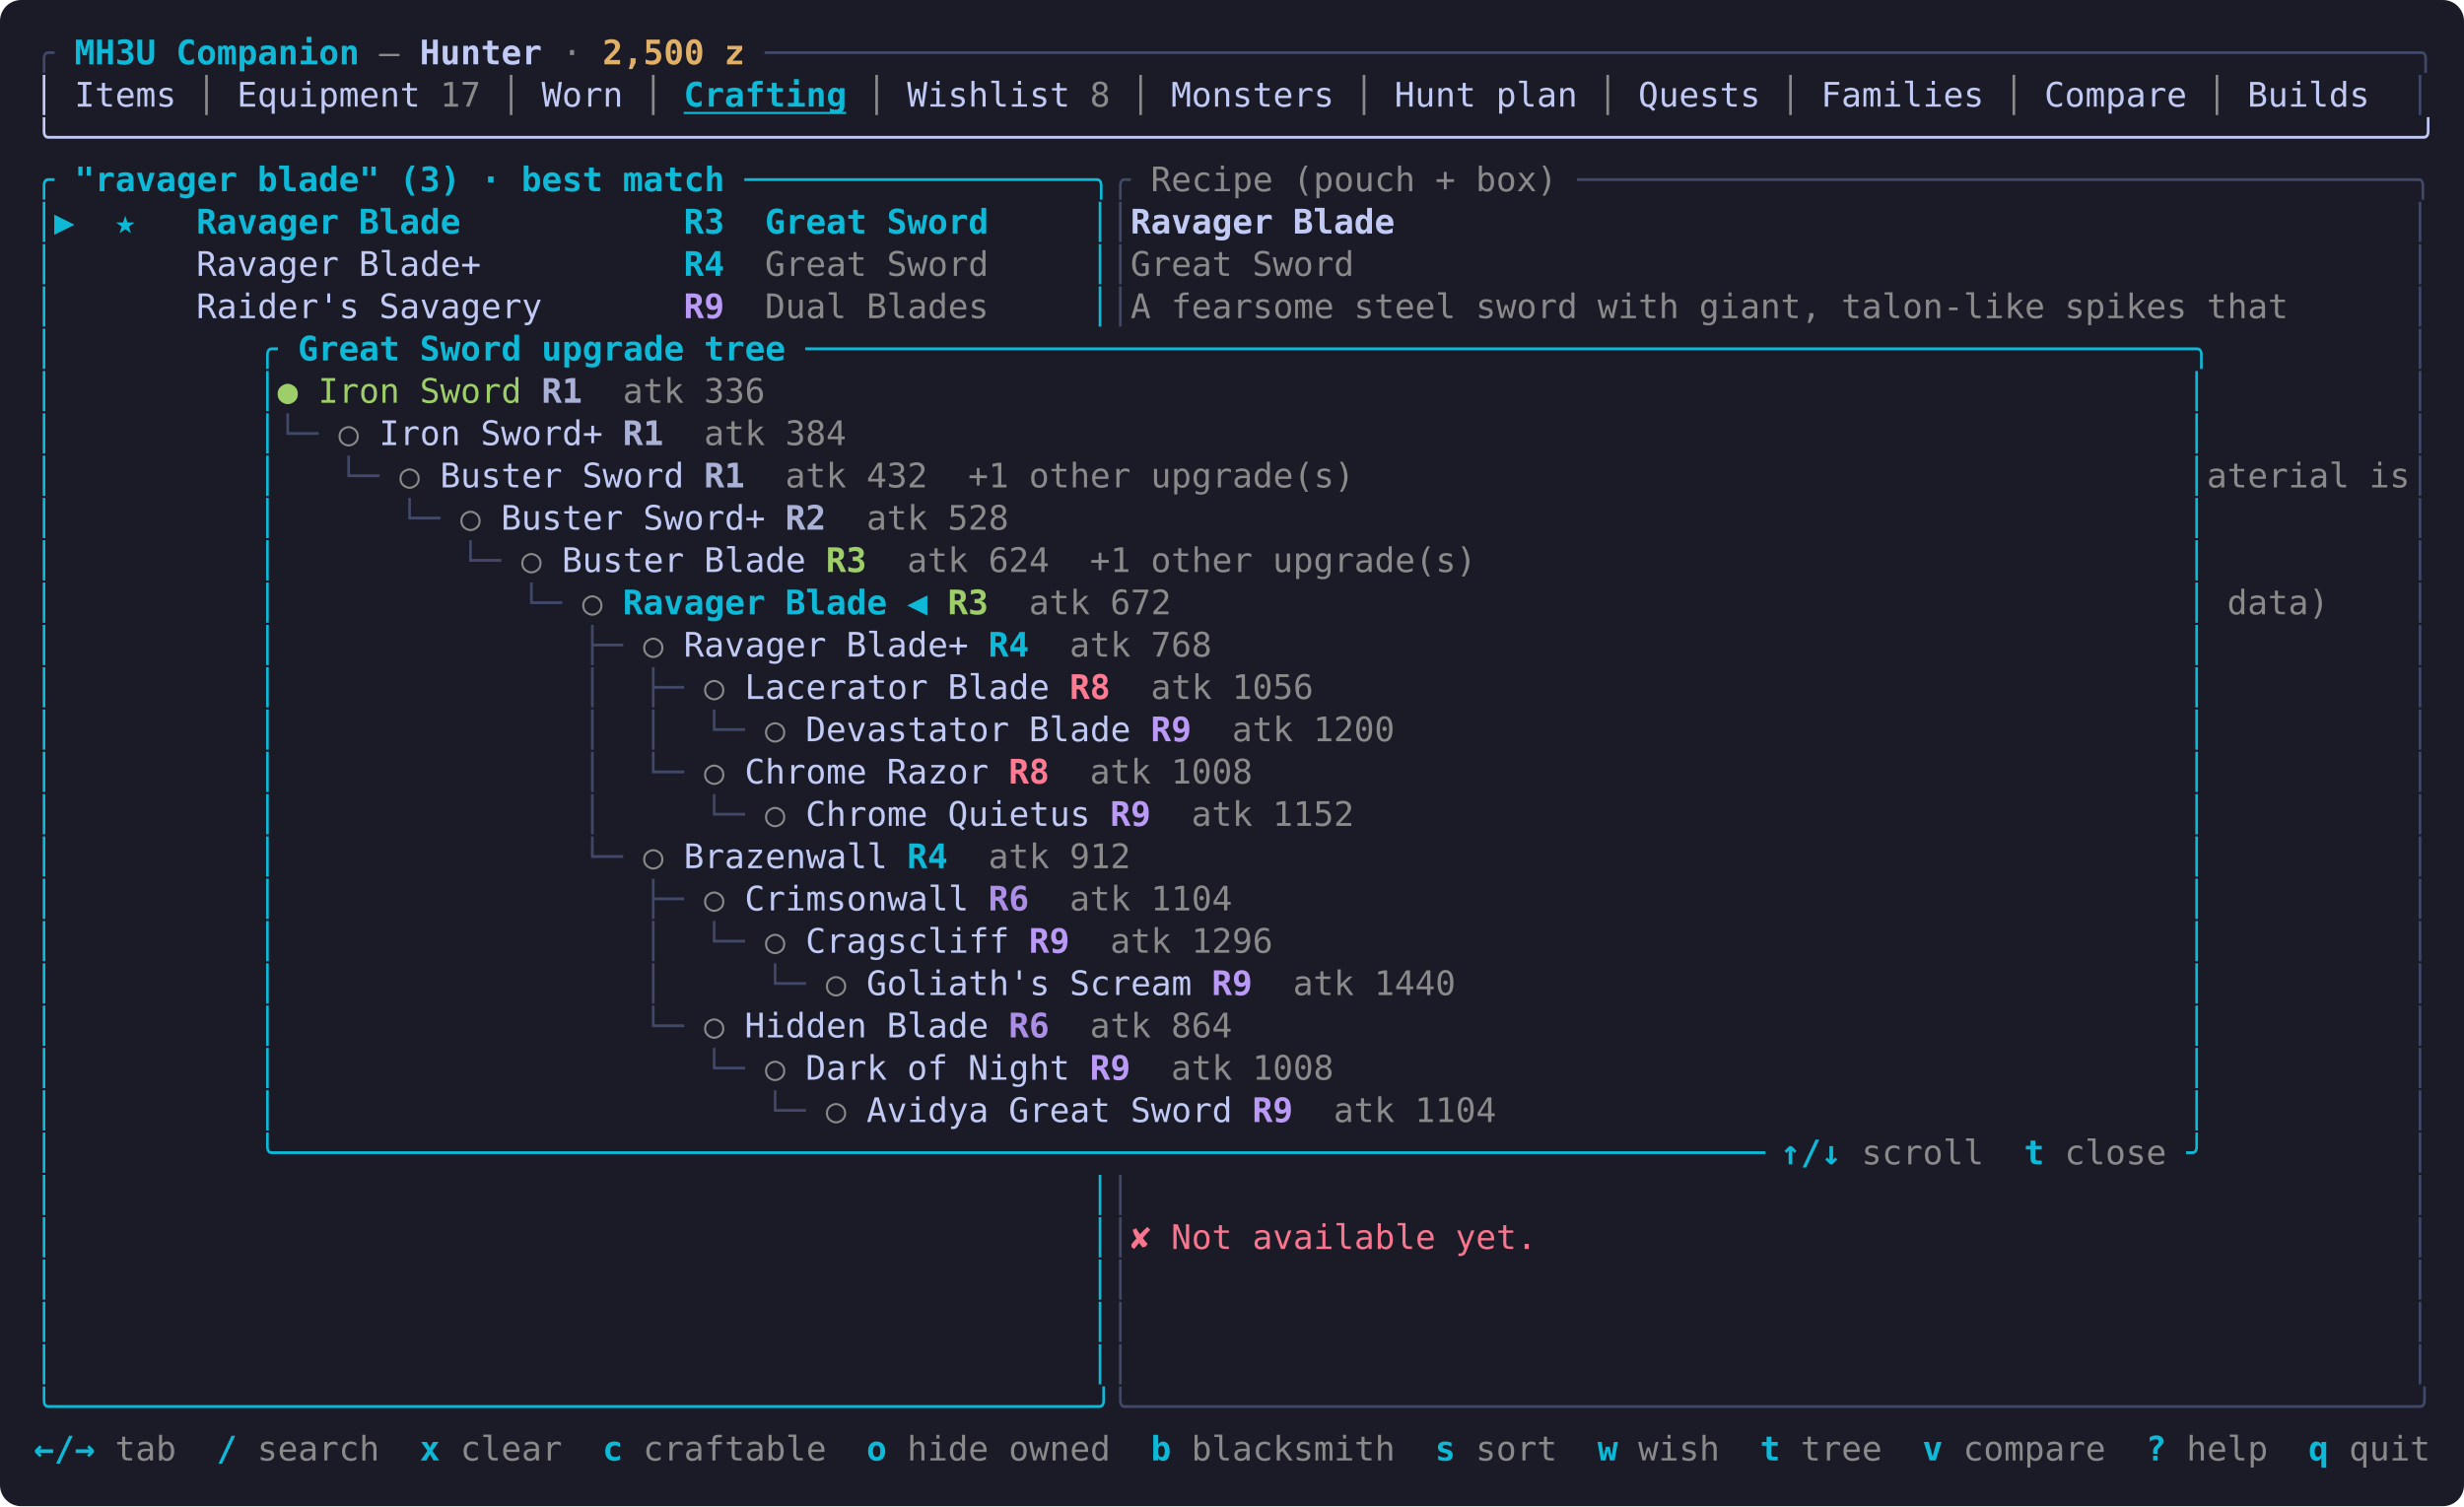
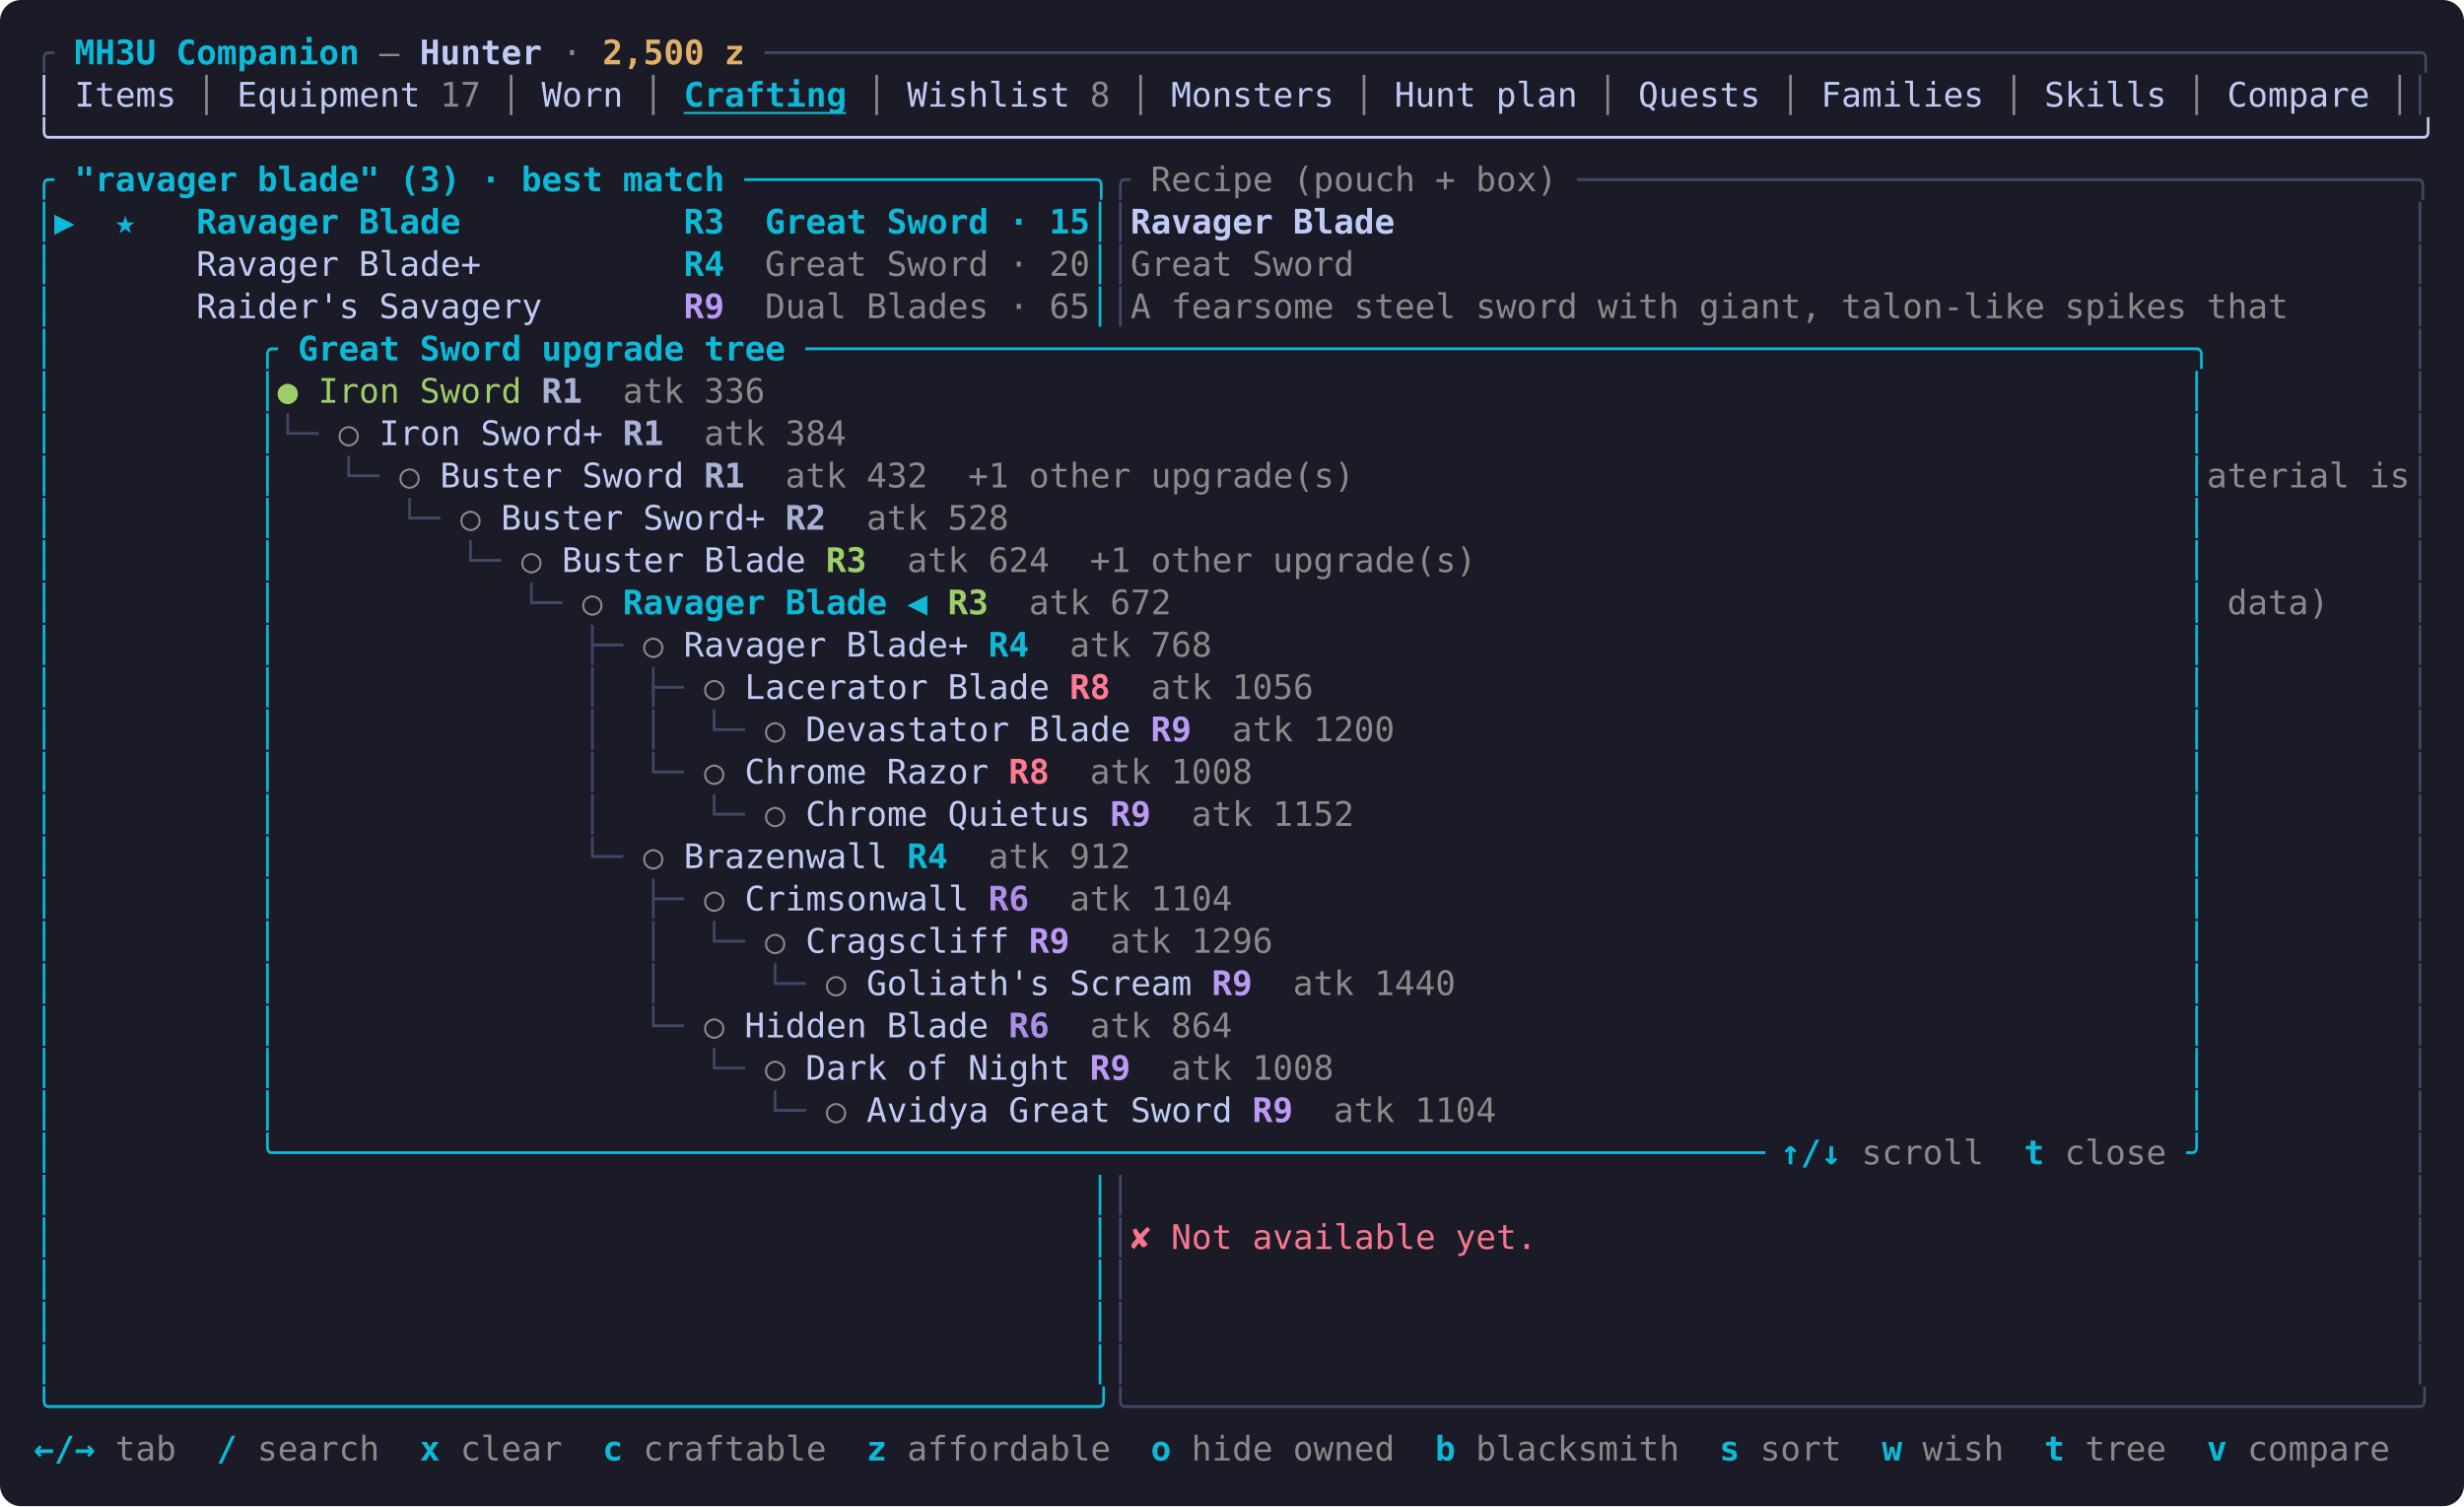
<svg xmlns="http://www.w3.org/2000/svg" width="1164.8" height="712" viewBox="0 0 1164.8 712" role="img">
  <rect width="100%" height="100%" rx="10" fill="#1a1b26" />
  <g font-family="'JetBrains Mono','JetBrainsMono Nerd Font','DejaVu Sans Mono',Menlo,Consolas,monospace" font-size="16">
    <text x="16.0" y="30.4" textLength="9.6" lengthAdjust="spacing" fill="#414868">╭</text>
    <text x="35.2" y="30.4" textLength="38.4" lengthAdjust="spacing" fill="#0db9d7" font-weight="bold">MH3U</text>
    <text x="83.2" y="30.4" textLength="86.4" lengthAdjust="spacing" fill="#0db9d7" font-weight="bold">Companion</text>
    <text x="179.2" y="30.4" textLength="9.6" lengthAdjust="spacing" fill="#8a8a8a">—</text>
    <text x="198.4" y="30.4" textLength="57.6" lengthAdjust="spacing" fill="#c0caf5" font-weight="bold">Hunter</text>
    <text x="265.6" y="30.4" textLength="9.6" lengthAdjust="spacing" fill="#8a8a8a">·</text>
    <text x="284.8" y="30.4" textLength="48.0" lengthAdjust="spacing" fill="#e0af68" font-weight="bold">2,500</text>
    <text x="342.4" y="30.4" textLength="9.6" lengthAdjust="spacing" fill="#e0af68" font-weight="bold">z</text>
    <text x="361.6" y="30.4" textLength="787.2" lengthAdjust="spacing" fill="#414868">─────────────────────────────────────────────────────────────────────────────────╮</text>
    <text x="16.0" y="50.4" textLength="9.6" lengthAdjust="spacing" fill="#c0caf5">│</text>
    <text x="35.2" y="50.4" textLength="48.0" lengthAdjust="spacing" fill="#c0caf5">Items</text>
    <text x="92.8" y="50.4" textLength="9.6" lengthAdjust="spacing" fill="#8a8a8a">│</text>
    <text x="112.0" y="50.4" textLength="86.4" lengthAdjust="spacing" fill="#c0caf5">Equipment</text>
    <text x="208.0" y="50.4" textLength="19.2" lengthAdjust="spacing" fill="#8a8a8a">17</text>
    <text x="236.8" y="50.4" textLength="9.6" lengthAdjust="spacing" fill="#8a8a8a">│</text>
    <text x="256.0" y="50.4" textLength="38.4" lengthAdjust="spacing" fill="#c0caf5">Worn</text>
    <text x="304.0" y="50.4" textLength="9.6" lengthAdjust="spacing" fill="#8a8a8a">│</text>
    <text x="323.2" y="50.4" textLength="76.8" lengthAdjust="spacing" fill="#0db9d7" font-weight="bold">Crafting</text>
    <line x1="323.2" y1="53.4" x2="400.0" y2="53.4" stroke="#0db9d7" stroke-width="1" />
    <text x="409.6" y="50.4" textLength="9.6" lengthAdjust="spacing" fill="#8a8a8a">│</text>
    <text x="428.8" y="50.4" textLength="76.8" lengthAdjust="spacing" fill="#c0caf5">Wishlist</text>
    <text x="515.2" y="50.4" textLength="9.6" lengthAdjust="spacing" fill="#8a8a8a">8</text>
    <text x="534.4" y="50.4" textLength="9.6" lengthAdjust="spacing" fill="#8a8a8a">│</text>
    <text x="553.6" y="50.4" textLength="76.8" lengthAdjust="spacing" fill="#c0caf5">Monsters</text>
    <text x="640.0" y="50.4" textLength="9.6" lengthAdjust="spacing" fill="#8a8a8a">│</text>
    <text x="659.2" y="50.4" textLength="38.4" lengthAdjust="spacing" fill="#c0caf5">Hunt</text>
    <text x="707.2" y="50.4" textLength="38.4" lengthAdjust="spacing" fill="#c0caf5">plan</text>
    <text x="755.2" y="50.4" textLength="9.6" lengthAdjust="spacing" fill="#8a8a8a">│</text>
    <text x="774.4" y="50.4" textLength="57.6" lengthAdjust="spacing" fill="#c0caf5">Quests</text>
    <text x="841.6" y="50.4" textLength="9.6" lengthAdjust="spacing" fill="#8a8a8a">│</text>
    <text x="860.8" y="50.4" textLength="76.8" lengthAdjust="spacing" fill="#c0caf5">Families</text>
    <text x="947.2" y="50.4" textLength="9.6" lengthAdjust="spacing" fill="#8a8a8a">│</text>
-     <text x="966.4" y="50.4" textLength="67.2" lengthAdjust="spacing" fill="#c0caf5">Compare</text>
-     <text x="1043.2" y="50.4" textLength="9.6" lengthAdjust="spacing" fill="#8a8a8a">│</text>
-     <text x="1062.4" y="50.4" textLength="57.6" lengthAdjust="spacing" fill="#c0caf5">Builds</text>
+     <text x="966.4" y="50.4" textLength="57.6" lengthAdjust="spacing" fill="#c0caf5">Skills</text>
+     <text x="1033.6" y="50.4" textLength="9.6" lengthAdjust="spacing" fill="#8a8a8a">│</text>
+     <text x="1052.8" y="50.4" textLength="67.2" lengthAdjust="spacing" fill="#c0caf5">Compare</text>
+     <text x="1129.6" y="50.4" textLength="9.6" lengthAdjust="spacing" fill="#8a8a8a">│</text>
    <text x="1139.2" y="50.4" textLength="9.6" lengthAdjust="spacing" fill="#414868">│</text>
    <text x="16.0" y="70.4" textLength="1132.8" lengthAdjust="spacing" fill="#c0caf5">╰────────────────────────────────────────────────────────────────────────────────────────────────────────────────────╯</text>
    <text x="16.0" y="90.4" textLength="9.6" lengthAdjust="spacing" fill="#0db9d7">╭</text>
    <text x="35.2" y="90.4" textLength="76.8" lengthAdjust="spacing" fill="#0db9d7" font-weight="bold">"ravager</text>
    <text x="121.6" y="90.4" textLength="57.6" lengthAdjust="spacing" fill="#0db9d7" font-weight="bold">blade"</text>
    <text x="188.8" y="90.4" textLength="28.8" lengthAdjust="spacing" fill="#0db9d7" font-weight="bold">(3)</text>
    <text x="227.2" y="90.4" textLength="9.6" lengthAdjust="spacing" fill="#0db9d7" font-weight="bold">·</text>
    <text x="246.4" y="90.4" textLength="38.4" lengthAdjust="spacing" fill="#0db9d7" font-weight="bold">best</text>
    <text x="294.4" y="90.4" textLength="48.0" lengthAdjust="spacing" fill="#0db9d7" font-weight="bold">match</text>
    <text x="352.0" y="90.4" textLength="172.8" lengthAdjust="spacing" fill="#0db9d7">─────────────────╮</text>
    <text x="524.8" y="90.4" textLength="9.6" lengthAdjust="spacing" fill="#414868">╭</text>
    <text x="544.0" y="90.4" textLength="57.6" lengthAdjust="spacing" fill="#8a8a8a">Recipe</text>
    <text x="611.2" y="90.4" textLength="57.6" lengthAdjust="spacing" fill="#8a8a8a">(pouch</text>
    <text x="678.4" y="90.4" textLength="9.6" lengthAdjust="spacing" fill="#8a8a8a">+</text>
    <text x="697.6" y="90.4" textLength="38.4" lengthAdjust="spacing" fill="#8a8a8a">box)</text>
    <text x="745.6" y="90.4" textLength="403.2" lengthAdjust="spacing" fill="#414868">─────────────────────────────────────────╮</text>
    <text x="16.0" y="110.4" textLength="9.6" lengthAdjust="spacing" fill="#0db9d7">│</text>
    <text x="25.6" y="110.4" textLength="9.6" lengthAdjust="spacing" fill="#0db9d7" font-weight="bold">▶︎</text>
    <text x="54.4" y="110.4" textLength="9.6" lengthAdjust="spacing" fill="#0db9d7" font-weight="bold">★︎</text>
    <text x="92.8" y="110.4" textLength="67.2" lengthAdjust="spacing" fill="#0db9d7" font-weight="bold">Ravager</text>
    <text x="169.6" y="110.4" textLength="48.0" lengthAdjust="spacing" fill="#0db9d7" font-weight="bold">Blade</text>
    <text x="323.2" y="110.4" textLength="19.2" lengthAdjust="spacing" fill="#0db9d7" font-weight="bold">R3</text>
    <text x="361.6" y="110.4" textLength="48.0" lengthAdjust="spacing" fill="#0db9d7" font-weight="bold">Great</text>
    <text x="419.2" y="110.4" textLength="48.0" lengthAdjust="spacing" fill="#0db9d7" font-weight="bold">Sword</text>
+     <text x="476.8" y="110.4" textLength="9.6" lengthAdjust="spacing" fill="#0db9d7" font-weight="bold">·</text>
+     <text x="496.0" y="110.4" textLength="19.2" lengthAdjust="spacing" fill="#0db9d7" font-weight="bold">15</text>
    <text x="515.2" y="110.4" textLength="9.6" lengthAdjust="spacing" fill="#0db9d7">│</text>
    <text x="524.8" y="110.4" textLength="9.6" lengthAdjust="spacing" fill="#414868">│</text>
    <text x="534.4" y="110.4" textLength="67.2" lengthAdjust="spacing" fill="#c0caf5" font-weight="bold">Ravager</text>
    <text x="611.2" y="110.4" textLength="48.0" lengthAdjust="spacing" fill="#c0caf5" font-weight="bold">Blade</text>
    <text x="1139.2" y="110.4" textLength="9.6" lengthAdjust="spacing" fill="#414868">│</text>
    <text x="16.0" y="130.4" textLength="9.6" lengthAdjust="spacing" fill="#0db9d7">│</text>
    <text x="92.8" y="130.4" textLength="67.2" lengthAdjust="spacing" fill="#c0caf5">Ravager</text>
    <text x="169.6" y="130.4" textLength="57.6" lengthAdjust="spacing" fill="#c0caf5">Blade+</text>
    <text x="323.2" y="130.4" textLength="19.2" lengthAdjust="spacing" fill="#0db9d7" font-weight="bold">R4</text>
    <text x="361.6" y="130.4" textLength="48.0" lengthAdjust="spacing" fill="#8a8a8a">Great</text>
    <text x="419.2" y="130.4" textLength="48.0" lengthAdjust="spacing" fill="#8a8a8a">Sword</text>
+     <text x="476.8" y="130.4" textLength="9.6" lengthAdjust="spacing" fill="#8a8a8a">·</text>
+     <text x="496.0" y="130.4" textLength="19.2" lengthAdjust="spacing" fill="#8a8a8a">20</text>
    <text x="515.2" y="130.4" textLength="9.6" lengthAdjust="spacing" fill="#0db9d7">│</text>
    <text x="524.8" y="130.4" textLength="9.6" lengthAdjust="spacing" fill="#414868">│</text>
    <text x="534.4" y="130.4" textLength="48.0" lengthAdjust="spacing" fill="#8a8a8a">Great</text>
    <text x="592.0" y="130.4" textLength="48.0" lengthAdjust="spacing" fill="#8a8a8a">Sword</text>
    <text x="1139.2" y="130.4" textLength="9.6" lengthAdjust="spacing" fill="#414868">│</text>
    <text x="16.0" y="150.4" textLength="9.6" lengthAdjust="spacing" fill="#0db9d7">│</text>
    <text x="92.8" y="150.4" textLength="76.8" lengthAdjust="spacing" fill="#c0caf5">Raider's</text>
    <text x="179.2" y="150.4" textLength="76.8" lengthAdjust="spacing" fill="#c0caf5">Savagery</text>
    <text x="323.2" y="150.4" textLength="19.2" lengthAdjust="spacing" fill="#bb9af7" font-weight="bold">R9</text>
    <text x="361.6" y="150.4" textLength="38.4" lengthAdjust="spacing" fill="#8a8a8a">Dual</text>
    <text x="409.6" y="150.4" textLength="57.6" lengthAdjust="spacing" fill="#8a8a8a">Blades</text>
+     <text x="476.8" y="150.4" textLength="9.6" lengthAdjust="spacing" fill="#8a8a8a">·</text>
+     <text x="496.0" y="150.4" textLength="19.2" lengthAdjust="spacing" fill="#8a8a8a">65</text>
    <text x="515.2" y="150.4" textLength="9.6" lengthAdjust="spacing" fill="#0db9d7">│</text>
    <text x="524.8" y="150.4" textLength="9.6" lengthAdjust="spacing" fill="#414868">│</text>
    <text x="534.4" y="150.4" textLength="9.6" lengthAdjust="spacing" fill="#8a8a8a">A</text>
    <text x="553.6" y="150.4" textLength="76.8" lengthAdjust="spacing" fill="#8a8a8a">fearsome</text>
    <text x="640.0" y="150.4" textLength="48.0" lengthAdjust="spacing" fill="#8a8a8a">steel</text>
    <text x="697.6" y="150.4" textLength="48.0" lengthAdjust="spacing" fill="#8a8a8a">sword</text>
    <text x="755.2" y="150.4" textLength="38.4" lengthAdjust="spacing" fill="#8a8a8a">with</text>
    <text x="803.2" y="150.4" textLength="57.6" lengthAdjust="spacing" fill="#8a8a8a">giant,</text>
    <text x="870.4" y="150.4" textLength="96.0" lengthAdjust="spacing" fill="#8a8a8a">talon-like</text>
    <text x="976.0" y="150.4" textLength="57.6" lengthAdjust="spacing" fill="#8a8a8a">spikes</text>
    <text x="1043.2" y="150.4" textLength="38.4" lengthAdjust="spacing" fill="#8a8a8a">that</text>
    <text x="1139.2" y="150.4" textLength="9.6" lengthAdjust="spacing" fill="#414868">│</text>
    <text x="16.0" y="170.4" textLength="9.6" lengthAdjust="spacing" fill="#0db9d7">│</text>
    <text x="121.6" y="170.4" textLength="9.6" lengthAdjust="spacing" fill="#0db9d7">╭</text>
    <text x="140.8" y="170.4" textLength="48.0" lengthAdjust="spacing" fill="#0db9d7" font-weight="bold">Great</text>
    <text x="198.4" y="170.4" textLength="48.0" lengthAdjust="spacing" fill="#0db9d7" font-weight="bold">Sword</text>
    <text x="256.0" y="170.4" textLength="67.2" lengthAdjust="spacing" fill="#0db9d7" font-weight="bold">upgrade</text>
    <text x="332.8" y="170.4" textLength="38.4" lengthAdjust="spacing" fill="#0db9d7" font-weight="bold">tree</text>
    <text x="380.8" y="170.4" textLength="662.4" lengthAdjust="spacing" fill="#0db9d7">────────────────────────────────────────────────────────────────────╮</text>
    <text x="1139.2" y="170.4" textLength="9.6" lengthAdjust="spacing" fill="#414868">│</text>
    <text x="16.0" y="190.4" textLength="9.6" lengthAdjust="spacing" fill="#0db9d7">│</text>
    <text x="121.6" y="190.4" textLength="9.6" lengthAdjust="spacing" fill="#0db9d7">│</text>
    <text x="131.2" y="190.4" textLength="9.6" lengthAdjust="spacing" fill="#9ece6a">●</text>
    <text x="150.4" y="190.4" textLength="38.4" lengthAdjust="spacing" fill="#9ece6a">Iron</text>
    <text x="198.4" y="190.4" textLength="48.0" lengthAdjust="spacing" fill="#9ece6a">Sword</text>
    <text x="256.0" y="190.4" textLength="19.2" lengthAdjust="spacing" fill="#a9b1d6" font-weight="bold">R1</text>
    <text x="294.4" y="190.4" textLength="28.8" lengthAdjust="spacing" fill="#8a8a8a">atk</text>
    <text x="332.8" y="190.4" textLength="28.8" lengthAdjust="spacing" fill="#8a8a8a">336</text>
    <text x="1033.6" y="190.4" textLength="9.6" lengthAdjust="spacing" fill="#0db9d7">│</text>
    <text x="1139.2" y="190.4" textLength="9.6" lengthAdjust="spacing" fill="#414868">│</text>
    <text x="16.0" y="210.4" textLength="9.6" lengthAdjust="spacing" fill="#0db9d7">│</text>
    <text x="121.6" y="210.4" textLength="9.6" lengthAdjust="spacing" fill="#0db9d7">│</text>
    <text x="131.2" y="210.4" textLength="19.2" lengthAdjust="spacing" fill="#414868">└─</text>
    <text x="160.0" y="210.4" textLength="9.6" lengthAdjust="spacing" fill="#8a8a8a">○</text>
    <text x="179.2" y="210.4" textLength="38.4" lengthAdjust="spacing" fill="#c0caf5">Iron</text>
    <text x="227.2" y="210.4" textLength="57.6" lengthAdjust="spacing" fill="#c0caf5">Sword+</text>
    <text x="294.4" y="210.4" textLength="19.2" lengthAdjust="spacing" fill="#a9b1d6" font-weight="bold">R1</text>
    <text x="332.8" y="210.4" textLength="28.8" lengthAdjust="spacing" fill="#8a8a8a">atk</text>
    <text x="371.2" y="210.4" textLength="28.8" lengthAdjust="spacing" fill="#8a8a8a">384</text>
    <text x="1033.6" y="210.4" textLength="9.6" lengthAdjust="spacing" fill="#0db9d7">│</text>
    <text x="1139.2" y="210.4" textLength="9.6" lengthAdjust="spacing" fill="#414868">│</text>
    <text x="16.0" y="230.4" textLength="9.6" lengthAdjust="spacing" fill="#0db9d7">│</text>
    <text x="121.6" y="230.4" textLength="9.6" lengthAdjust="spacing" fill="#0db9d7">│</text>
    <text x="160.0" y="230.4" textLength="19.2" lengthAdjust="spacing" fill="#414868">└─</text>
    <text x="188.8" y="230.4" textLength="9.6" lengthAdjust="spacing" fill="#8a8a8a">○</text>
    <text x="208.0" y="230.4" textLength="57.6" lengthAdjust="spacing" fill="#c0caf5">Buster</text>
    <text x="275.2" y="230.4" textLength="48.0" lengthAdjust="spacing" fill="#c0caf5">Sword</text>
    <text x="332.8" y="230.4" textLength="19.2" lengthAdjust="spacing" fill="#a9b1d6" font-weight="bold">R1</text>
    <text x="371.2" y="230.4" textLength="28.8" lengthAdjust="spacing" fill="#8a8a8a">atk</text>
    <text x="409.6" y="230.4" textLength="28.8" lengthAdjust="spacing" fill="#8a8a8a">432</text>
    <text x="457.6" y="230.4" textLength="19.2" lengthAdjust="spacing" fill="#8a8a8a">+1</text>
    <text x="486.4" y="230.4" textLength="48.0" lengthAdjust="spacing" fill="#8a8a8a">other</text>
    <text x="544.0" y="230.4" textLength="96.0" lengthAdjust="spacing" fill="#8a8a8a">upgrade(s)</text>
    <text x="1033.6" y="230.4" textLength="9.6" lengthAdjust="spacing" fill="#0db9d7">│</text>
    <text x="1043.2" y="230.4" textLength="67.2" lengthAdjust="spacing" fill="#8a8a8a">aterial</text>
    <text x="1120.0" y="230.4" textLength="19.2" lengthAdjust="spacing" fill="#8a8a8a">is</text>
    <text x="1139.2" y="230.4" textLength="9.6" lengthAdjust="spacing" fill="#414868">│</text>
    <text x="16.0" y="250.4" textLength="9.6" lengthAdjust="spacing" fill="#0db9d7">│</text>
    <text x="121.6" y="250.4" textLength="9.6" lengthAdjust="spacing" fill="#0db9d7">│</text>
    <text x="188.8" y="250.4" textLength="19.2" lengthAdjust="spacing" fill="#414868">└─</text>
    <text x="217.6" y="250.4" textLength="9.6" lengthAdjust="spacing" fill="#8a8a8a">○</text>
    <text x="236.8" y="250.4" textLength="57.6" lengthAdjust="spacing" fill="#c0caf5">Buster</text>
    <text x="304.0" y="250.4" textLength="57.6" lengthAdjust="spacing" fill="#c0caf5">Sword+</text>
    <text x="371.2" y="250.4" textLength="19.2" lengthAdjust="spacing" fill="#a9b1d6" font-weight="bold">R2</text>
    <text x="409.6" y="250.4" textLength="28.8" lengthAdjust="spacing" fill="#8a8a8a">atk</text>
    <text x="448.0" y="250.4" textLength="28.8" lengthAdjust="spacing" fill="#8a8a8a">528</text>
    <text x="1033.6" y="250.4" textLength="9.6" lengthAdjust="spacing" fill="#0db9d7">│</text>
    <text x="1139.2" y="250.4" textLength="9.6" lengthAdjust="spacing" fill="#414868">│</text>
    <text x="16.0" y="270.4" textLength="9.6" lengthAdjust="spacing" fill="#0db9d7">│</text>
    <text x="121.6" y="270.4" textLength="9.6" lengthAdjust="spacing" fill="#0db9d7">│</text>
    <text x="217.6" y="270.4" textLength="19.2" lengthAdjust="spacing" fill="#414868">└─</text>
    <text x="246.4" y="270.4" textLength="9.6" lengthAdjust="spacing" fill="#8a8a8a">○</text>
    <text x="265.6" y="270.4" textLength="57.6" lengthAdjust="spacing" fill="#c0caf5">Buster</text>
    <text x="332.8" y="270.4" textLength="48.0" lengthAdjust="spacing" fill="#c0caf5">Blade</text>
    <text x="390.4" y="270.4" textLength="19.2" lengthAdjust="spacing" fill="#9ece6a" font-weight="bold">R3</text>
    <text x="428.8" y="270.4" textLength="28.8" lengthAdjust="spacing" fill="#8a8a8a">atk</text>
    <text x="467.2" y="270.4" textLength="28.8" lengthAdjust="spacing" fill="#8a8a8a">624</text>
    <text x="515.2" y="270.4" textLength="19.2" lengthAdjust="spacing" fill="#8a8a8a">+1</text>
    <text x="544.0" y="270.4" textLength="48.0" lengthAdjust="spacing" fill="#8a8a8a">other</text>
    <text x="601.6" y="270.4" textLength="96.0" lengthAdjust="spacing" fill="#8a8a8a">upgrade(s)</text>
    <text x="1033.6" y="270.4" textLength="9.6" lengthAdjust="spacing" fill="#0db9d7">│</text>
    <text x="1139.2" y="270.4" textLength="9.6" lengthAdjust="spacing" fill="#414868">│</text>
    <text x="16.0" y="290.4" textLength="9.6" lengthAdjust="spacing" fill="#0db9d7">│</text>
    <text x="121.6" y="290.4" textLength="9.6" lengthAdjust="spacing" fill="#0db9d7">│</text>
    <text x="246.4" y="290.4" textLength="19.2" lengthAdjust="spacing" fill="#414868">└─</text>
    <text x="275.2" y="290.4" textLength="9.6" lengthAdjust="spacing" fill="#8a8a8a">○</text>
    <text x="294.4" y="290.4" textLength="67.2" lengthAdjust="spacing" fill="#0db9d7" font-weight="bold">Ravager</text>
    <text x="371.2" y="290.4" textLength="48.0" lengthAdjust="spacing" fill="#0db9d7" font-weight="bold">Blade</text>
    <text x="428.8" y="290.4" textLength="9.6" lengthAdjust="spacing" fill="#0db9d7">◀︎</text>
    <text x="448.0" y="290.4" textLength="19.2" lengthAdjust="spacing" fill="#9ece6a" font-weight="bold">R3</text>
    <text x="486.4" y="290.4" textLength="28.8" lengthAdjust="spacing" fill="#8a8a8a">atk</text>
    <text x="524.8" y="290.4" textLength="28.8" lengthAdjust="spacing" fill="#8a8a8a">672</text>
    <text x="1033.6" y="290.4" textLength="9.6" lengthAdjust="spacing" fill="#0db9d7">│</text>
    <text x="1052.8" y="290.4" textLength="48.0" lengthAdjust="spacing" fill="#8a8a8a">data)</text>
    <text x="1139.2" y="290.4" textLength="9.6" lengthAdjust="spacing" fill="#414868">│</text>
    <text x="16.0" y="310.4" textLength="9.6" lengthAdjust="spacing" fill="#0db9d7">│</text>
    <text x="121.6" y="310.4" textLength="9.6" lengthAdjust="spacing" fill="#0db9d7">│</text>
    <text x="275.2" y="310.4" textLength="19.2" lengthAdjust="spacing" fill="#414868">├─</text>
    <text x="304.0" y="310.4" textLength="9.6" lengthAdjust="spacing" fill="#8a8a8a">○</text>
    <text x="323.2" y="310.4" textLength="67.2" lengthAdjust="spacing" fill="#c0caf5">Ravager</text>
    <text x="400.0" y="310.4" textLength="57.6" lengthAdjust="spacing" fill="#c0caf5">Blade+</text>
    <text x="467.2" y="310.4" textLength="19.2" lengthAdjust="spacing" fill="#0db9d7" font-weight="bold">R4</text>
    <text x="505.6" y="310.4" textLength="28.8" lengthAdjust="spacing" fill="#8a8a8a">atk</text>
    <text x="544.0" y="310.4" textLength="28.8" lengthAdjust="spacing" fill="#8a8a8a">768</text>
    <text x="1033.6" y="310.4" textLength="9.6" lengthAdjust="spacing" fill="#0db9d7">│</text>
    <text x="1139.2" y="310.4" textLength="9.6" lengthAdjust="spacing" fill="#414868">│</text>
    <text x="16.0" y="330.4" textLength="9.6" lengthAdjust="spacing" fill="#0db9d7">│</text>
    <text x="121.6" y="330.4" textLength="9.6" lengthAdjust="spacing" fill="#0db9d7">│</text>
    <text x="275.2" y="330.4" textLength="9.6" lengthAdjust="spacing" fill="#414868">│</text>
    <text x="304.0" y="330.4" textLength="19.2" lengthAdjust="spacing" fill="#414868">├─</text>
    <text x="332.8" y="330.4" textLength="9.6" lengthAdjust="spacing" fill="#8a8a8a">○</text>
    <text x="352.0" y="330.4" textLength="86.4" lengthAdjust="spacing" fill="#c0caf5">Lacerator</text>
    <text x="448.0" y="330.4" textLength="48.0" lengthAdjust="spacing" fill="#c0caf5">Blade</text>
    <text x="505.6" y="330.4" textLength="19.2" lengthAdjust="spacing" fill="#ff7a93" font-weight="bold">R8</text>
    <text x="544.0" y="330.4" textLength="28.8" lengthAdjust="spacing" fill="#8a8a8a">atk</text>
    <text x="582.4" y="330.4" textLength="38.4" lengthAdjust="spacing" fill="#8a8a8a">1056</text>
    <text x="1033.6" y="330.4" textLength="9.6" lengthAdjust="spacing" fill="#0db9d7">│</text>
    <text x="1139.2" y="330.4" textLength="9.6" lengthAdjust="spacing" fill="#414868">│</text>
    <text x="16.0" y="350.4" textLength="9.6" lengthAdjust="spacing" fill="#0db9d7">│</text>
    <text x="121.6" y="350.4" textLength="9.6" lengthAdjust="spacing" fill="#0db9d7">│</text>
    <text x="275.2" y="350.4" textLength="9.6" lengthAdjust="spacing" fill="#414868">│</text>
    <text x="304.0" y="350.4" textLength="9.6" lengthAdjust="spacing" fill="#414868">│</text>
    <text x="332.8" y="350.4" textLength="19.2" lengthAdjust="spacing" fill="#414868">└─</text>
    <text x="361.6" y="350.4" textLength="9.6" lengthAdjust="spacing" fill="#8a8a8a">○</text>
    <text x="380.8" y="350.4" textLength="96.0" lengthAdjust="spacing" fill="#c0caf5">Devastator</text>
    <text x="486.4" y="350.4" textLength="48.0" lengthAdjust="spacing" fill="#c0caf5">Blade</text>
    <text x="544.0" y="350.4" textLength="19.2" lengthAdjust="spacing" fill="#bb9af7" font-weight="bold">R9</text>
    <text x="582.4" y="350.4" textLength="28.8" lengthAdjust="spacing" fill="#8a8a8a">atk</text>
    <text x="620.8" y="350.4" textLength="38.4" lengthAdjust="spacing" fill="#8a8a8a">1200</text>
    <text x="1033.6" y="350.4" textLength="9.6" lengthAdjust="spacing" fill="#0db9d7">│</text>
    <text x="1139.2" y="350.4" textLength="9.6" lengthAdjust="spacing" fill="#414868">│</text>
    <text x="16.0" y="370.4" textLength="9.6" lengthAdjust="spacing" fill="#0db9d7">│</text>
    <text x="121.6" y="370.4" textLength="9.6" lengthAdjust="spacing" fill="#0db9d7">│</text>
    <text x="275.2" y="370.4" textLength="9.6" lengthAdjust="spacing" fill="#414868">│</text>
    <text x="304.0" y="370.4" textLength="19.2" lengthAdjust="spacing" fill="#414868">└─</text>
    <text x="332.8" y="370.4" textLength="9.6" lengthAdjust="spacing" fill="#8a8a8a">○</text>
    <text x="352.0" y="370.4" textLength="57.6" lengthAdjust="spacing" fill="#c0caf5">Chrome</text>
    <text x="419.2" y="370.4" textLength="48.0" lengthAdjust="spacing" fill="#c0caf5">Razor</text>
    <text x="476.8" y="370.4" textLength="19.2" lengthAdjust="spacing" fill="#ff7a93" font-weight="bold">R8</text>
    <text x="515.2" y="370.4" textLength="28.8" lengthAdjust="spacing" fill="#8a8a8a">atk</text>
    <text x="553.6" y="370.4" textLength="38.4" lengthAdjust="spacing" fill="#8a8a8a">1008</text>
    <text x="1033.6" y="370.4" textLength="9.6" lengthAdjust="spacing" fill="#0db9d7">│</text>
    <text x="1139.2" y="370.4" textLength="9.6" lengthAdjust="spacing" fill="#414868">│</text>
    <text x="16.0" y="390.4" textLength="9.6" lengthAdjust="spacing" fill="#0db9d7">│</text>
    <text x="121.6" y="390.4" textLength="9.6" lengthAdjust="spacing" fill="#0db9d7">│</text>
    <text x="275.2" y="390.4" textLength="9.6" lengthAdjust="spacing" fill="#414868">│</text>
    <text x="332.8" y="390.4" textLength="19.2" lengthAdjust="spacing" fill="#414868">└─</text>
    <text x="361.6" y="390.4" textLength="9.6" lengthAdjust="spacing" fill="#8a8a8a">○</text>
    <text x="380.8" y="390.4" textLength="57.6" lengthAdjust="spacing" fill="#c0caf5">Chrome</text>
    <text x="448.0" y="390.4" textLength="67.2" lengthAdjust="spacing" fill="#c0caf5">Quietus</text>
    <text x="524.8" y="390.4" textLength="19.2" lengthAdjust="spacing" fill="#bb9af7" font-weight="bold">R9</text>
    <text x="563.2" y="390.4" textLength="28.8" lengthAdjust="spacing" fill="#8a8a8a">atk</text>
    <text x="601.6" y="390.4" textLength="38.4" lengthAdjust="spacing" fill="#8a8a8a">1152</text>
    <text x="1033.6" y="390.4" textLength="9.6" lengthAdjust="spacing" fill="#0db9d7">│</text>
    <text x="1139.2" y="390.4" textLength="9.6" lengthAdjust="spacing" fill="#414868">│</text>
    <text x="16.0" y="410.4" textLength="9.6" lengthAdjust="spacing" fill="#0db9d7">│</text>
    <text x="121.6" y="410.4" textLength="9.6" lengthAdjust="spacing" fill="#0db9d7">│</text>
    <text x="275.2" y="410.4" textLength="19.2" lengthAdjust="spacing" fill="#414868">└─</text>
    <text x="304.0" y="410.4" textLength="9.6" lengthAdjust="spacing" fill="#8a8a8a">○</text>
    <text x="323.2" y="410.4" textLength="96.0" lengthAdjust="spacing" fill="#c0caf5">Brazenwall</text>
    <text x="428.8" y="410.4" textLength="19.2" lengthAdjust="spacing" fill="#0db9d7" font-weight="bold">R4</text>
    <text x="467.2" y="410.4" textLength="28.8" lengthAdjust="spacing" fill="#8a8a8a">atk</text>
    <text x="505.6" y="410.4" textLength="28.8" lengthAdjust="spacing" fill="#8a8a8a">912</text>
    <text x="1033.6" y="410.4" textLength="9.6" lengthAdjust="spacing" fill="#0db9d7">│</text>
    <text x="1139.2" y="410.4" textLength="9.6" lengthAdjust="spacing" fill="#414868">│</text>
    <text x="16.0" y="430.4" textLength="9.6" lengthAdjust="spacing" fill="#0db9d7">│</text>
    <text x="121.6" y="430.4" textLength="9.6" lengthAdjust="spacing" fill="#0db9d7">│</text>
    <text x="304.0" y="430.4" textLength="19.2" lengthAdjust="spacing" fill="#414868">├─</text>
    <text x="332.8" y="430.4" textLength="9.6" lengthAdjust="spacing" fill="#8a8a8a">○</text>
    <text x="352.0" y="430.4" textLength="105.6" lengthAdjust="spacing" fill="#c0caf5">Crimsonwall</text>
    <text x="467.2" y="430.4" textLength="19.2" lengthAdjust="spacing" fill="#ad8ee6" font-weight="bold">R6</text>
    <text x="505.6" y="430.4" textLength="28.8" lengthAdjust="spacing" fill="#8a8a8a">atk</text>
    <text x="544.0" y="430.4" textLength="38.4" lengthAdjust="spacing" fill="#8a8a8a">1104</text>
    <text x="1033.6" y="430.4" textLength="9.6" lengthAdjust="spacing" fill="#0db9d7">│</text>
    <text x="1139.2" y="430.4" textLength="9.6" lengthAdjust="spacing" fill="#414868">│</text>
    <text x="16.0" y="450.4" textLength="9.6" lengthAdjust="spacing" fill="#0db9d7">│</text>
    <text x="121.6" y="450.4" textLength="9.6" lengthAdjust="spacing" fill="#0db9d7">│</text>
    <text x="304.0" y="450.4" textLength="9.6" lengthAdjust="spacing" fill="#414868">│</text>
    <text x="332.8" y="450.4" textLength="19.2" lengthAdjust="spacing" fill="#414868">└─</text>
    <text x="361.6" y="450.4" textLength="9.6" lengthAdjust="spacing" fill="#8a8a8a">○</text>
    <text x="380.8" y="450.4" textLength="96.0" lengthAdjust="spacing" fill="#c0caf5">Cragscliff</text>
    <text x="486.4" y="450.4" textLength="19.2" lengthAdjust="spacing" fill="#bb9af7" font-weight="bold">R9</text>
    <text x="524.8" y="450.4" textLength="28.8" lengthAdjust="spacing" fill="#8a8a8a">atk</text>
    <text x="563.2" y="450.4" textLength="38.4" lengthAdjust="spacing" fill="#8a8a8a">1296</text>
    <text x="1033.6" y="450.4" textLength="9.6" lengthAdjust="spacing" fill="#0db9d7">│</text>
    <text x="1139.2" y="450.4" textLength="9.6" lengthAdjust="spacing" fill="#414868">│</text>
    <text x="16.0" y="470.4" textLength="9.6" lengthAdjust="spacing" fill="#0db9d7">│</text>
    <text x="121.6" y="470.4" textLength="9.6" lengthAdjust="spacing" fill="#0db9d7">│</text>
    <text x="304.0" y="470.4" textLength="9.6" lengthAdjust="spacing" fill="#414868">│</text>
    <text x="361.6" y="470.4" textLength="19.2" lengthAdjust="spacing" fill="#414868">└─</text>
    <text x="390.4" y="470.4" textLength="9.6" lengthAdjust="spacing" fill="#8a8a8a">○</text>
    <text x="409.6" y="470.4" textLength="86.4" lengthAdjust="spacing" fill="#c0caf5">Goliath's</text>
    <text x="505.6" y="470.4" textLength="57.6" lengthAdjust="spacing" fill="#c0caf5">Scream</text>
    <text x="572.8" y="470.4" textLength="19.2" lengthAdjust="spacing" fill="#bb9af7" font-weight="bold">R9</text>
    <text x="611.2" y="470.4" textLength="28.8" lengthAdjust="spacing" fill="#8a8a8a">atk</text>
    <text x="649.6" y="470.4" textLength="38.4" lengthAdjust="spacing" fill="#8a8a8a">1440</text>
    <text x="1033.6" y="470.4" textLength="9.6" lengthAdjust="spacing" fill="#0db9d7">│</text>
    <text x="1139.2" y="470.4" textLength="9.6" lengthAdjust="spacing" fill="#414868">│</text>
    <text x="16.0" y="490.4" textLength="9.6" lengthAdjust="spacing" fill="#0db9d7">│</text>
    <text x="121.6" y="490.4" textLength="9.6" lengthAdjust="spacing" fill="#0db9d7">│</text>
    <text x="304.0" y="490.4" textLength="19.2" lengthAdjust="spacing" fill="#414868">└─</text>
    <text x="332.8" y="490.4" textLength="9.6" lengthAdjust="spacing" fill="#8a8a8a">○</text>
    <text x="352.0" y="490.4" textLength="57.6" lengthAdjust="spacing" fill="#c0caf5">Hidden</text>
    <text x="419.2" y="490.4" textLength="48.0" lengthAdjust="spacing" fill="#c0caf5">Blade</text>
    <text x="476.8" y="490.4" textLength="19.2" lengthAdjust="spacing" fill="#ad8ee6" font-weight="bold">R6</text>
    <text x="515.2" y="490.4" textLength="28.8" lengthAdjust="spacing" fill="#8a8a8a">atk</text>
    <text x="553.6" y="490.4" textLength="28.8" lengthAdjust="spacing" fill="#8a8a8a">864</text>
    <text x="1033.6" y="490.4" textLength="9.6" lengthAdjust="spacing" fill="#0db9d7">│</text>
    <text x="1139.2" y="490.4" textLength="9.6" lengthAdjust="spacing" fill="#414868">│</text>
    <text x="16.0" y="510.4" textLength="9.6" lengthAdjust="spacing" fill="#0db9d7">│</text>
    <text x="121.6" y="510.4" textLength="9.6" lengthAdjust="spacing" fill="#0db9d7">│</text>
    <text x="332.8" y="510.4" textLength="19.2" lengthAdjust="spacing" fill="#414868">└─</text>
    <text x="361.6" y="510.4" textLength="9.6" lengthAdjust="spacing" fill="#8a8a8a">○</text>
    <text x="380.8" y="510.4" textLength="38.4" lengthAdjust="spacing" fill="#c0caf5">Dark</text>
    <text x="428.8" y="510.4" textLength="19.2" lengthAdjust="spacing" fill="#c0caf5">of</text>
    <text x="457.6" y="510.4" textLength="48.0" lengthAdjust="spacing" fill="#c0caf5">Night</text>
    <text x="515.2" y="510.4" textLength="19.2" lengthAdjust="spacing" fill="#bb9af7" font-weight="bold">R9</text>
    <text x="553.6" y="510.4" textLength="28.8" lengthAdjust="spacing" fill="#8a8a8a">atk</text>
    <text x="592.0" y="510.4" textLength="38.4" lengthAdjust="spacing" fill="#8a8a8a">1008</text>
    <text x="1033.6" y="510.4" textLength="9.6" lengthAdjust="spacing" fill="#0db9d7">│</text>
    <text x="1139.2" y="510.4" textLength="9.6" lengthAdjust="spacing" fill="#414868">│</text>
    <text x="16.0" y="530.4" textLength="9.6" lengthAdjust="spacing" fill="#0db9d7">│</text>
    <text x="121.6" y="530.4" textLength="9.6" lengthAdjust="spacing" fill="#0db9d7">│</text>
    <text x="361.6" y="530.4" textLength="19.2" lengthAdjust="spacing" fill="#414868">└─</text>
    <text x="390.4" y="530.4" textLength="9.6" lengthAdjust="spacing" fill="#8a8a8a">○</text>
    <text x="409.6" y="530.4" textLength="57.6" lengthAdjust="spacing" fill="#c0caf5">Avidya</text>
    <text x="476.8" y="530.4" textLength="48.0" lengthAdjust="spacing" fill="#c0caf5">Great</text>
    <text x="534.4" y="530.4" textLength="48.0" lengthAdjust="spacing" fill="#c0caf5">Sword</text>
    <text x="592.0" y="530.4" textLength="19.2" lengthAdjust="spacing" fill="#bb9af7" font-weight="bold">R9</text>
    <text x="630.4" y="530.4" textLength="28.8" lengthAdjust="spacing" fill="#8a8a8a">atk</text>
    <text x="668.8" y="530.4" textLength="38.4" lengthAdjust="spacing" fill="#8a8a8a">1104</text>
    <text x="1033.6" y="530.4" textLength="9.6" lengthAdjust="spacing" fill="#0db9d7">│</text>
    <text x="1139.2" y="530.4" textLength="9.6" lengthAdjust="spacing" fill="#414868">│</text>
    <text x="16.0" y="550.4" textLength="9.6" lengthAdjust="spacing" fill="#0db9d7">│</text>
    <text x="121.6" y="550.4" textLength="710.4" lengthAdjust="spacing" fill="#0db9d7">╰─────────────────────────────────────────────────────────────────────────</text>
    <text x="841.6" y="550.4" textLength="28.8" lengthAdjust="spacing" fill="#0db9d7" font-weight="bold">↑/↓</text>
    <text x="880.0" y="550.4" textLength="57.6" lengthAdjust="spacing" fill="#8a8a8a">scroll</text>
    <text x="956.8" y="550.4" textLength="9.6" lengthAdjust="spacing" fill="#0db9d7" font-weight="bold">t</text>
    <text x="976.0" y="550.4" textLength="48.0" lengthAdjust="spacing" fill="#8a8a8a">close</text>
    <text x="1033.6" y="550.4" textLength="9.6" lengthAdjust="spacing" fill="#0db9d7">╯</text>
    <text x="1139.2" y="550.4" textLength="9.6" lengthAdjust="spacing" fill="#414868">│</text>
    <text x="16.0" y="570.4" textLength="9.6" lengthAdjust="spacing" fill="#0db9d7">│</text>
    <text x="515.2" y="570.4" textLength="9.6" lengthAdjust="spacing" fill="#0db9d7">│</text>
    <text x="524.8" y="570.4" textLength="9.6" lengthAdjust="spacing" fill="#414868">│</text>
    <text x="1139.2" y="570.4" textLength="9.6" lengthAdjust="spacing" fill="#414868">│</text>
    <text x="16.0" y="590.4" textLength="9.6" lengthAdjust="spacing" fill="#0db9d7">│</text>
    <text x="515.2" y="590.4" textLength="9.6" lengthAdjust="spacing" fill="#0db9d7">│</text>
    <text x="524.8" y="590.4" textLength="9.6" lengthAdjust="spacing" fill="#414868">│</text>
    <text x="534.4" y="590.4" textLength="9.6" lengthAdjust="spacing" fill="#f7768e">✘︎</text>
    <text x="553.6" y="590.4" textLength="28.8" lengthAdjust="spacing" fill="#f7768e">Not</text>
    <text x="592.0" y="590.4" textLength="86.4" lengthAdjust="spacing" fill="#f7768e">available</text>
    <text x="688.0" y="590.4" textLength="38.4" lengthAdjust="spacing" fill="#f7768e">yet.</text>
    <text x="1139.2" y="590.4" textLength="9.6" lengthAdjust="spacing" fill="#414868">│</text>
    <text x="16.0" y="610.4" textLength="9.6" lengthAdjust="spacing" fill="#0db9d7">│</text>
    <text x="515.2" y="610.4" textLength="9.6" lengthAdjust="spacing" fill="#0db9d7">│</text>
    <text x="524.8" y="610.4" textLength="9.6" lengthAdjust="spacing" fill="#414868">│</text>
    <text x="1139.2" y="610.4" textLength="9.6" lengthAdjust="spacing" fill="#414868">│</text>
    <text x="16.0" y="630.4" textLength="9.6" lengthAdjust="spacing" fill="#0db9d7">│</text>
    <text x="515.2" y="630.4" textLength="9.6" lengthAdjust="spacing" fill="#0db9d7">│</text>
    <text x="524.8" y="630.4" textLength="9.6" lengthAdjust="spacing" fill="#414868">│</text>
    <text x="1139.2" y="630.4" textLength="9.6" lengthAdjust="spacing" fill="#414868">│</text>
    <text x="16.0" y="650.4" textLength="9.6" lengthAdjust="spacing" fill="#0db9d7">│</text>
    <text x="515.2" y="650.4" textLength="9.6" lengthAdjust="spacing" fill="#0db9d7">│</text>
    <text x="524.8" y="650.4" textLength="9.6" lengthAdjust="spacing" fill="#414868">│</text>
    <text x="1139.2" y="650.4" textLength="9.6" lengthAdjust="spacing" fill="#414868">│</text>
    <text x="16.0" y="670.4" textLength="508.8" lengthAdjust="spacing" fill="#0db9d7">╰───────────────────────────────────────────────────╯</text>
    <text x="524.8" y="670.4" textLength="624.0" lengthAdjust="spacing" fill="#414868">╰───────────────────────────────────────────────────────────────╯</text>
    <text x="16.0" y="690.4" textLength="28.8" lengthAdjust="spacing" fill="#0db9d7" font-weight="bold">←/→</text>
    <text x="54.4" y="690.4" textLength="28.8" lengthAdjust="spacing" fill="#8a8a8a">tab</text>
    <text x="102.4" y="690.4" textLength="9.6" lengthAdjust="spacing" fill="#0db9d7" font-weight="bold">/</text>
    <text x="121.6" y="690.4" textLength="57.6" lengthAdjust="spacing" fill="#8a8a8a">search</text>
    <text x="198.4" y="690.4" textLength="9.6" lengthAdjust="spacing" fill="#0db9d7" font-weight="bold">x</text>
    <text x="217.6" y="690.4" textLength="48.0" lengthAdjust="spacing" fill="#8a8a8a">clear</text>
    <text x="284.8" y="690.4" textLength="9.6" lengthAdjust="spacing" fill="#0db9d7" font-weight="bold">c</text>
    <text x="304.0" y="690.4" textLength="86.4" lengthAdjust="spacing" fill="#8a8a8a">craftable</text>
-     <text x="409.6" y="690.4" textLength="9.6" lengthAdjust="spacing" fill="#0db9d7" font-weight="bold">o</text>
-     <text x="428.8" y="690.4" textLength="38.4" lengthAdjust="spacing" fill="#8a8a8a">hide</text>
-     <text x="476.8" y="690.4" textLength="48.0" lengthAdjust="spacing" fill="#8a8a8a">owned</text>
-     <text x="544.0" y="690.4" textLength="9.6" lengthAdjust="spacing" fill="#0db9d7" font-weight="bold">b</text>
-     <text x="563.2" y="690.4" textLength="96.0" lengthAdjust="spacing" fill="#8a8a8a">blacksmith</text>
-     <text x="678.4" y="690.4" textLength="9.6" lengthAdjust="spacing" fill="#0db9d7" font-weight="bold">s</text>
-     <text x="697.6" y="690.4" textLength="38.4" lengthAdjust="spacing" fill="#8a8a8a">sort</text>
-     <text x="755.2" y="690.4" textLength="9.6" lengthAdjust="spacing" fill="#0db9d7" font-weight="bold">w</text>
-     <text x="774.4" y="690.4" textLength="38.4" lengthAdjust="spacing" fill="#8a8a8a">wish</text>
-     <text x="832.0" y="690.4" textLength="9.6" lengthAdjust="spacing" fill="#0db9d7" font-weight="bold">t</text>
-     <text x="851.2" y="690.4" textLength="38.4" lengthAdjust="spacing" fill="#8a8a8a">tree</text>
-     <text x="908.8" y="690.4" textLength="9.6" lengthAdjust="spacing" fill="#0db9d7" font-weight="bold">v</text>
-     <text x="928.0" y="690.4" textLength="67.2" lengthAdjust="spacing" fill="#8a8a8a">compare</text>
-     <text x="1014.4" y="690.4" textLength="9.6" lengthAdjust="spacing" fill="#0db9d7" font-weight="bold">?</text>
-     <text x="1033.6" y="690.4" textLength="38.4" lengthAdjust="spacing" fill="#8a8a8a">help</text>
-     <text x="1091.2" y="690.4" textLength="9.6" lengthAdjust="spacing" fill="#0db9d7" font-weight="bold">q</text>
-     <text x="1110.4" y="690.4" textLength="38.4" lengthAdjust="spacing" fill="#8a8a8a">quit</text>
+     <text x="409.6" y="690.4" textLength="9.6" lengthAdjust="spacing" fill="#0db9d7" font-weight="bold">z</text>
+     <text x="428.8" y="690.4" textLength="96.0" lengthAdjust="spacing" fill="#8a8a8a">affordable</text>
+     <text x="544.0" y="690.4" textLength="9.6" lengthAdjust="spacing" fill="#0db9d7" font-weight="bold">o</text>
+     <text x="563.2" y="690.4" textLength="38.4" lengthAdjust="spacing" fill="#8a8a8a">hide</text>
+     <text x="611.2" y="690.4" textLength="48.0" lengthAdjust="spacing" fill="#8a8a8a">owned</text>
+     <text x="678.4" y="690.4" textLength="9.6" lengthAdjust="spacing" fill="#0db9d7" font-weight="bold">b</text>
+     <text x="697.6" y="690.4" textLength="96.0" lengthAdjust="spacing" fill="#8a8a8a">blacksmith</text>
+     <text x="812.8" y="690.4" textLength="9.6" lengthAdjust="spacing" fill="#0db9d7" font-weight="bold">s</text>
+     <text x="832.0" y="690.4" textLength="38.4" lengthAdjust="spacing" fill="#8a8a8a">sort</text>
+     <text x="889.6" y="690.4" textLength="9.6" lengthAdjust="spacing" fill="#0db9d7" font-weight="bold">w</text>
+     <text x="908.8" y="690.4" textLength="38.4" lengthAdjust="spacing" fill="#8a8a8a">wish</text>
+     <text x="966.4" y="690.4" textLength="9.6" lengthAdjust="spacing" fill="#0db9d7" font-weight="bold">t</text>
+     <text x="985.6" y="690.4" textLength="38.4" lengthAdjust="spacing" fill="#8a8a8a">tree</text>
+     <text x="1043.2" y="690.4" textLength="9.6" lengthAdjust="spacing" fill="#0db9d7" font-weight="bold">v</text>
+     <text x="1062.4" y="690.4" textLength="67.2" lengthAdjust="spacing" fill="#8a8a8a">compare</text>
  </g>
</svg>
